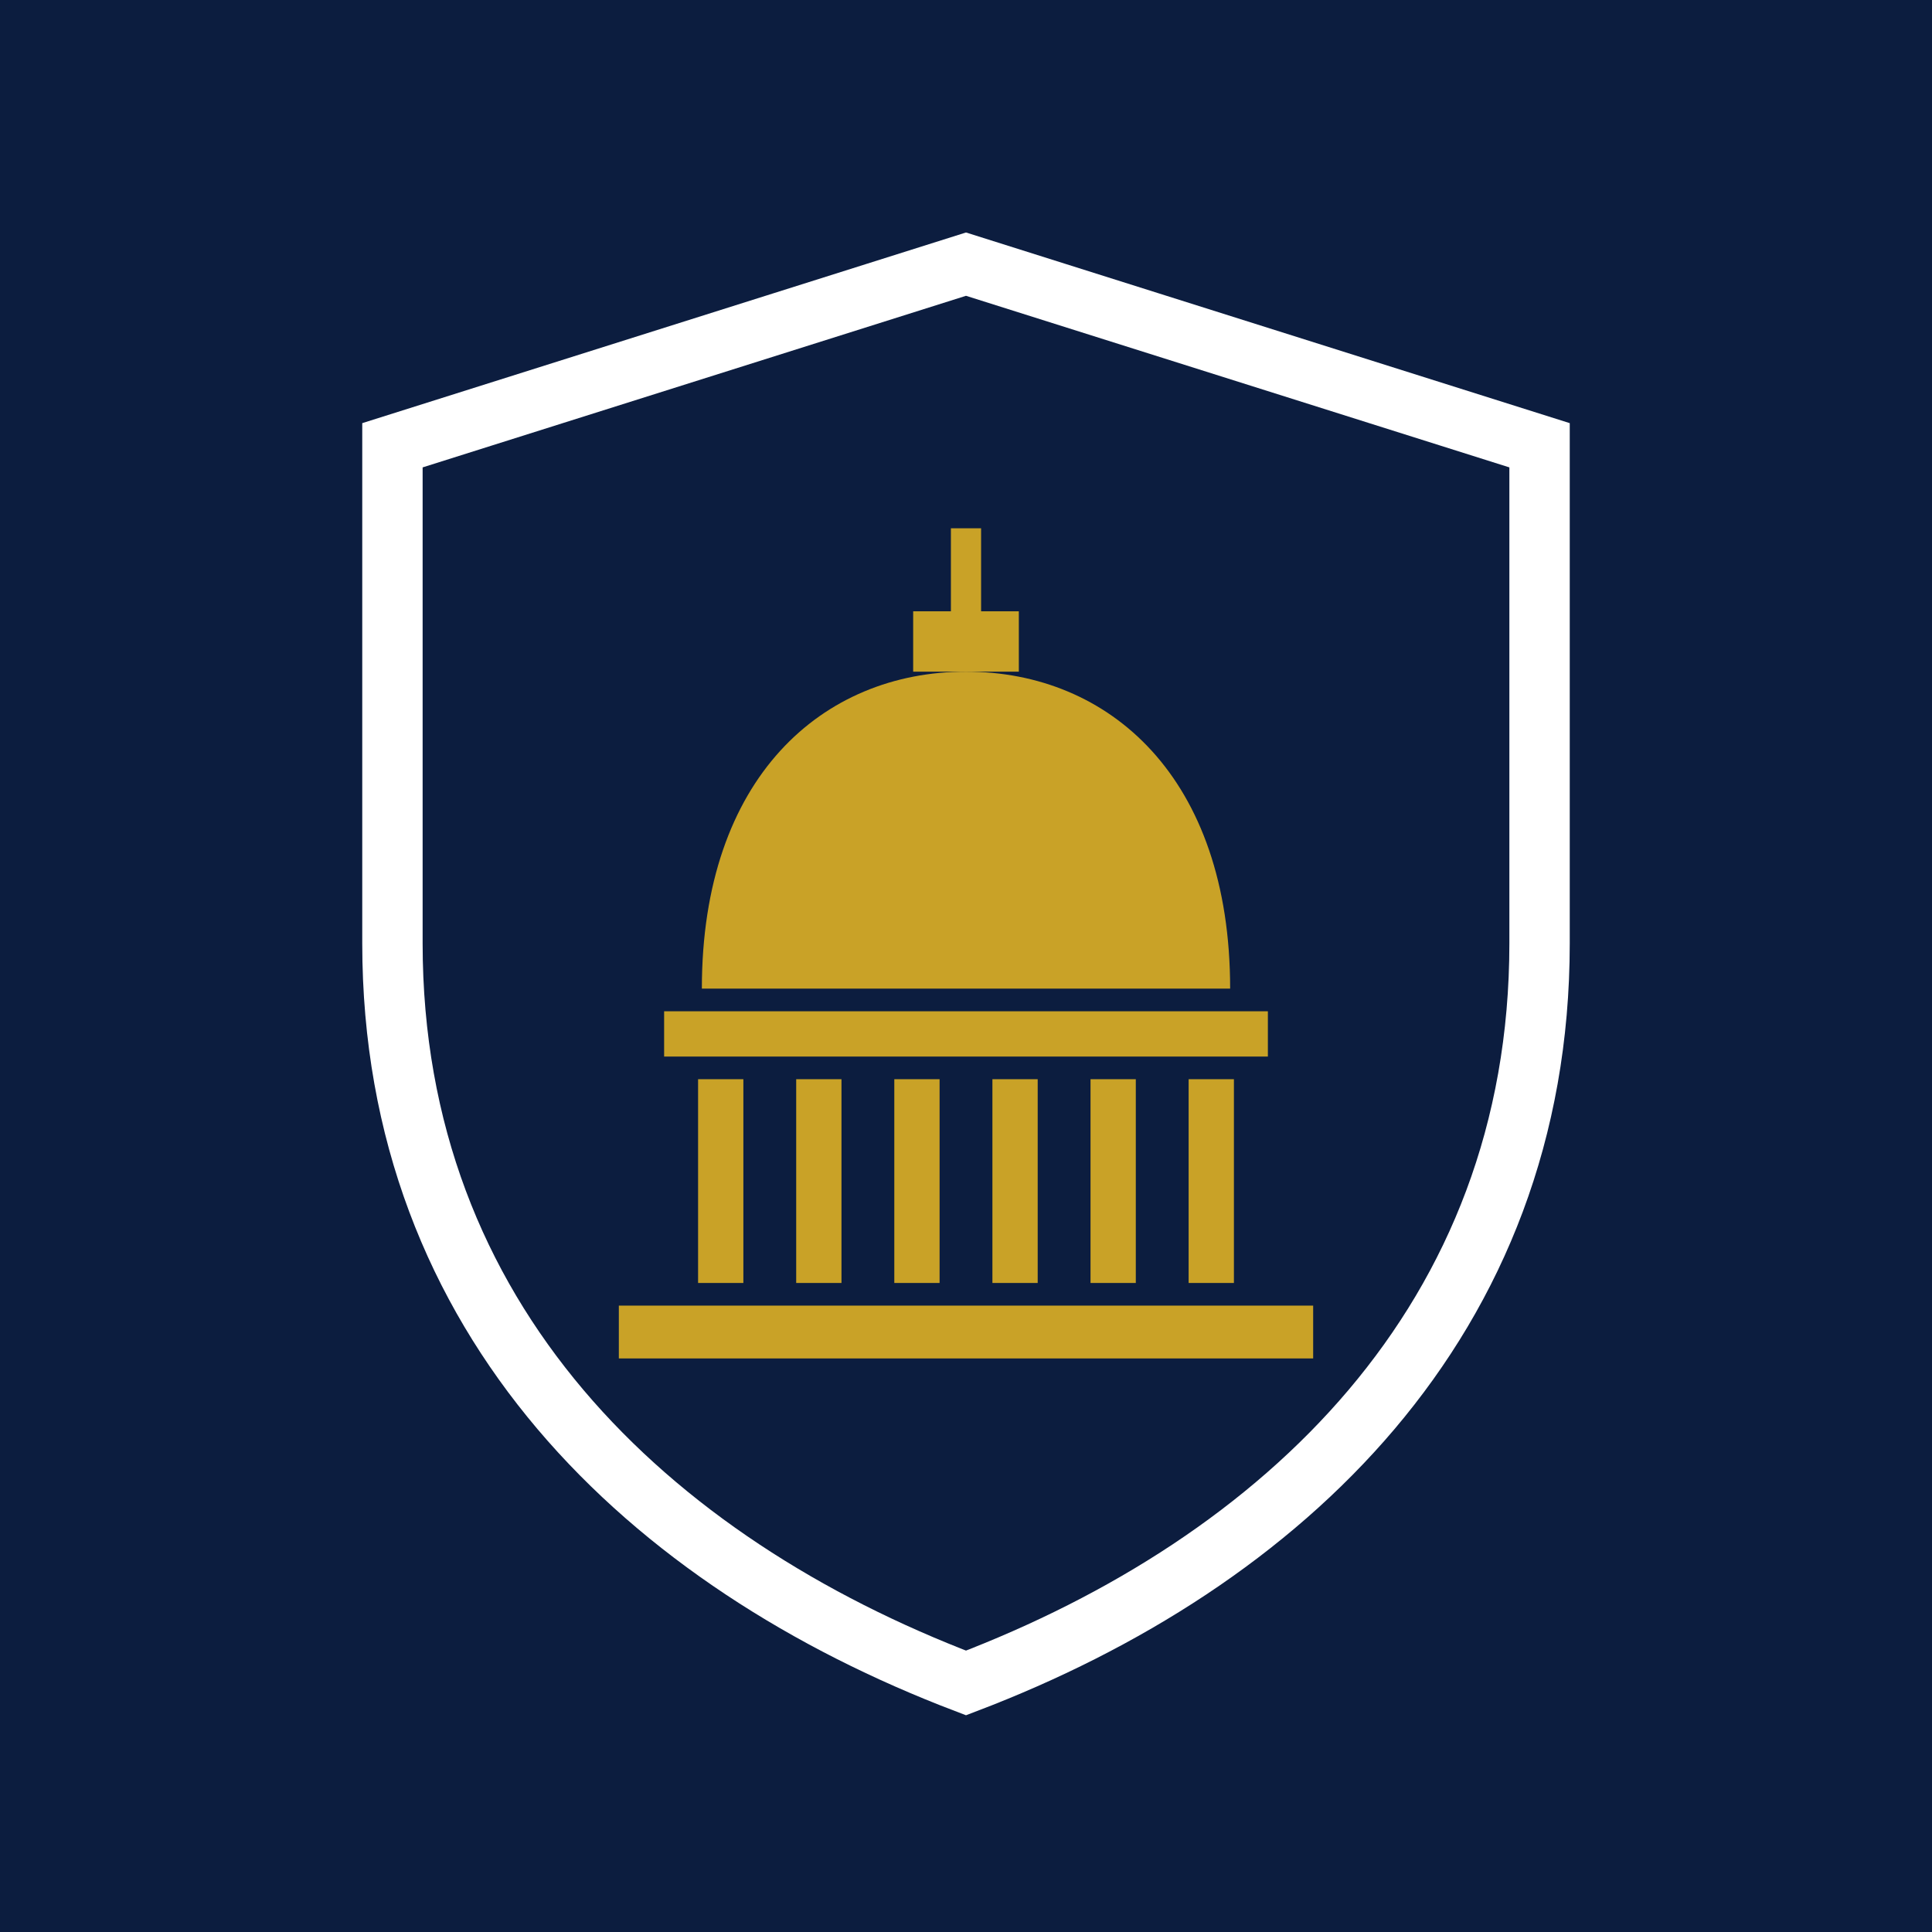
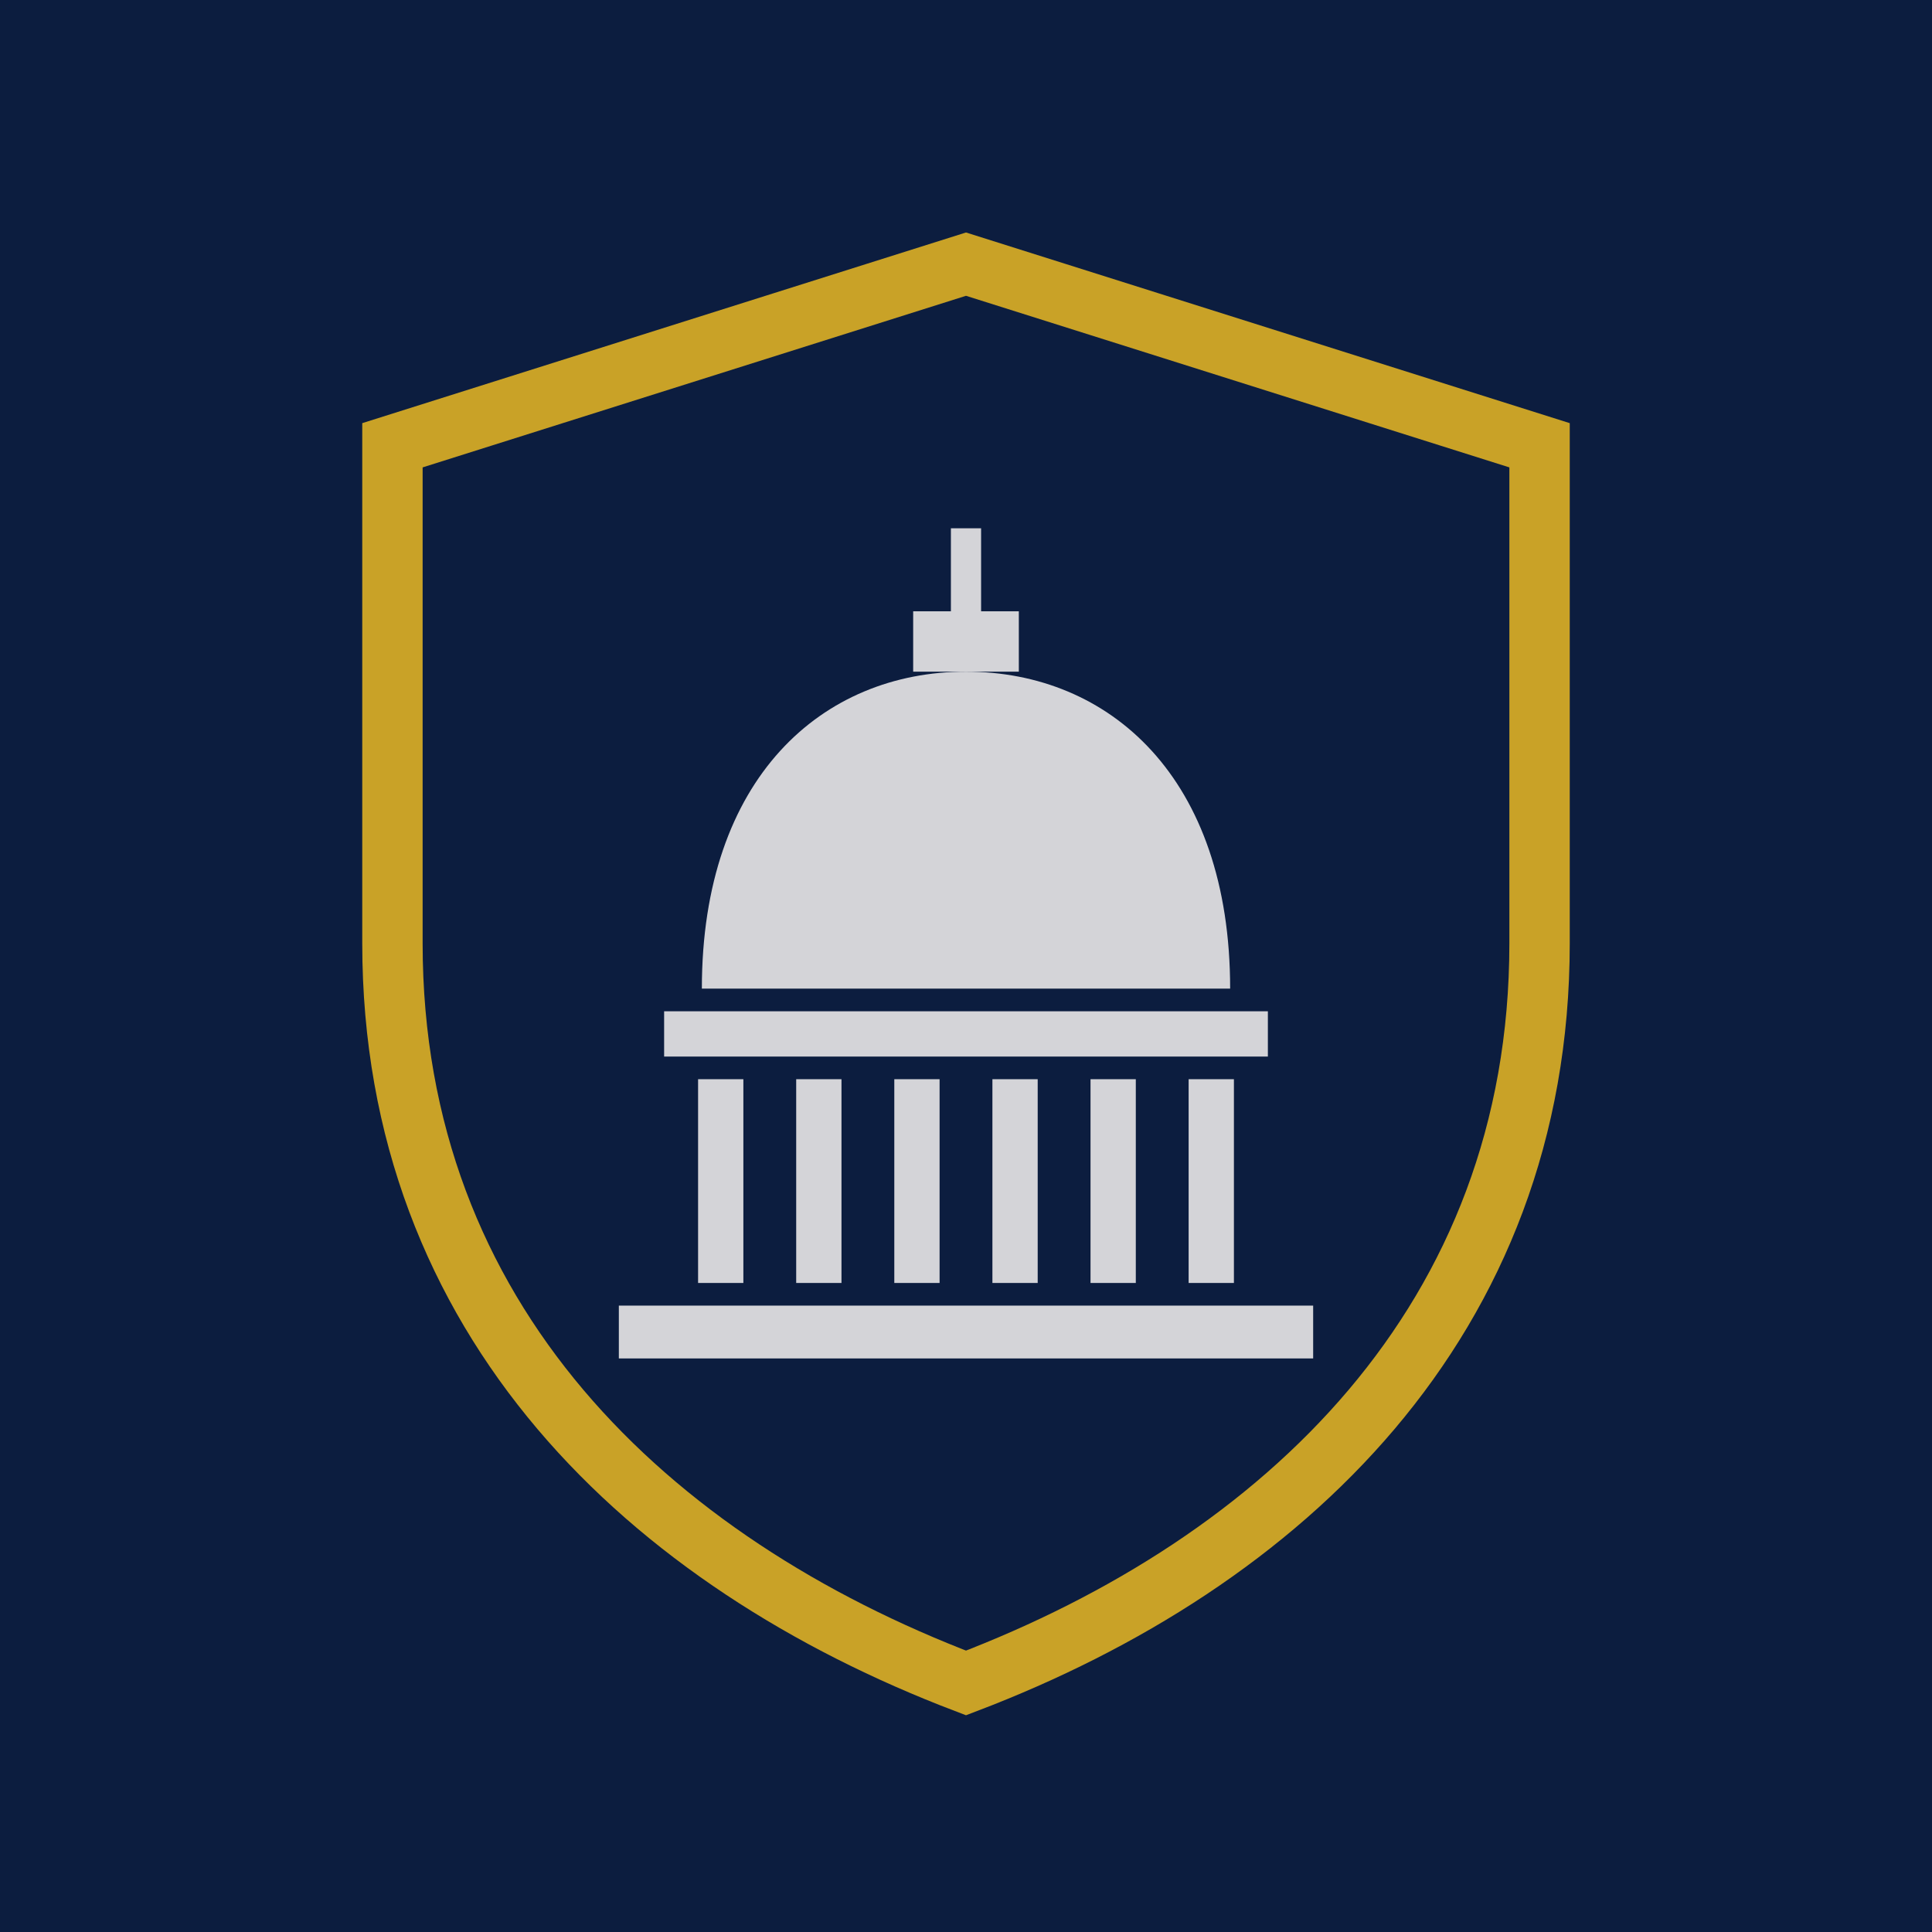
<svg xmlns="http://www.w3.org/2000/svg" width="512" height="512" viewBox="0 0 512 512">
  <rect width="512" height="512" fill="#0C1D3F" />
-   <path d="M256 70 L408 118 L408 250 C408 350 340 414 256 446 C172 414 104 350 104 250 L104 118 Z" fill="none" stroke="#FFFFFF" stroke-width="16" stroke-linejoin="miter" />
-   <rect x="252" y="140" width="8" height="26" fill="#C9A227" />
-   <rect x="242" y="162" width="28" height="16" fill="#C9A227" />
-   <path d="M186 262 C186 206 218 178 256 178 C294 178 326 206 326 262 Z" fill="#C9A227" />
-   <rect x="176" y="268" width="160" height="12" fill="#C9A227" />
-   <rect x="185" y="286" width="12" height="54" fill="#C9A227" />
-   <rect x="211" y="286" width="12" height="54" fill="#C9A227" />
-   <rect x="237" y="286" width="12" height="54" fill="#C9A227" />
-   <rect x="263" y="286" width="12" height="54" fill="#C9A227" />
-   <rect x="289" y="286" width="12" height="54" fill="#C9A227" />
-   <rect x="315" y="286" width="12" height="54" fill="#C9A227" />
-   <rect x="164" y="346" width="184" height="14" fill="#C9A227" />
+   <path d="M256 70 L408 118 L408 250 C408 350 340 414 256 446 C172 414 104 350 104 250 L104 118 Z" fill="none" stroke="#C9A227" stroke-width="16" stroke-linejoin="miter" />
+   <rect x="252" y="140" width="8" height="26" fill="#D4D4D8" />
+   <rect x="242" y="162" width="28" height="16" fill="#D4D4D8" />
+   <path d="M186 262 C186 206 218 178 256 178 C294 178 326 206 326 262 Z" fill="#D4D4D8" />
+   <rect x="176" y="268" width="160" height="12" fill="#D4D4D8" />
+   <rect x="185" y="286" width="12" height="54" fill="#D4D4D8" />
+   <rect x="211" y="286" width="12" height="54" fill="#D4D4D8" />
+   <rect x="237" y="286" width="12" height="54" fill="#D4D4D8" />
+   <rect x="263" y="286" width="12" height="54" fill="#D4D4D8" />
+   <rect x="289" y="286" width="12" height="54" fill="#D4D4D8" />
+   <rect x="315" y="286" width="12" height="54" fill="#D4D4D8" />
+   <rect x="164" y="346" width="184" height="14" fill="#D4D4D8" />
</svg>
